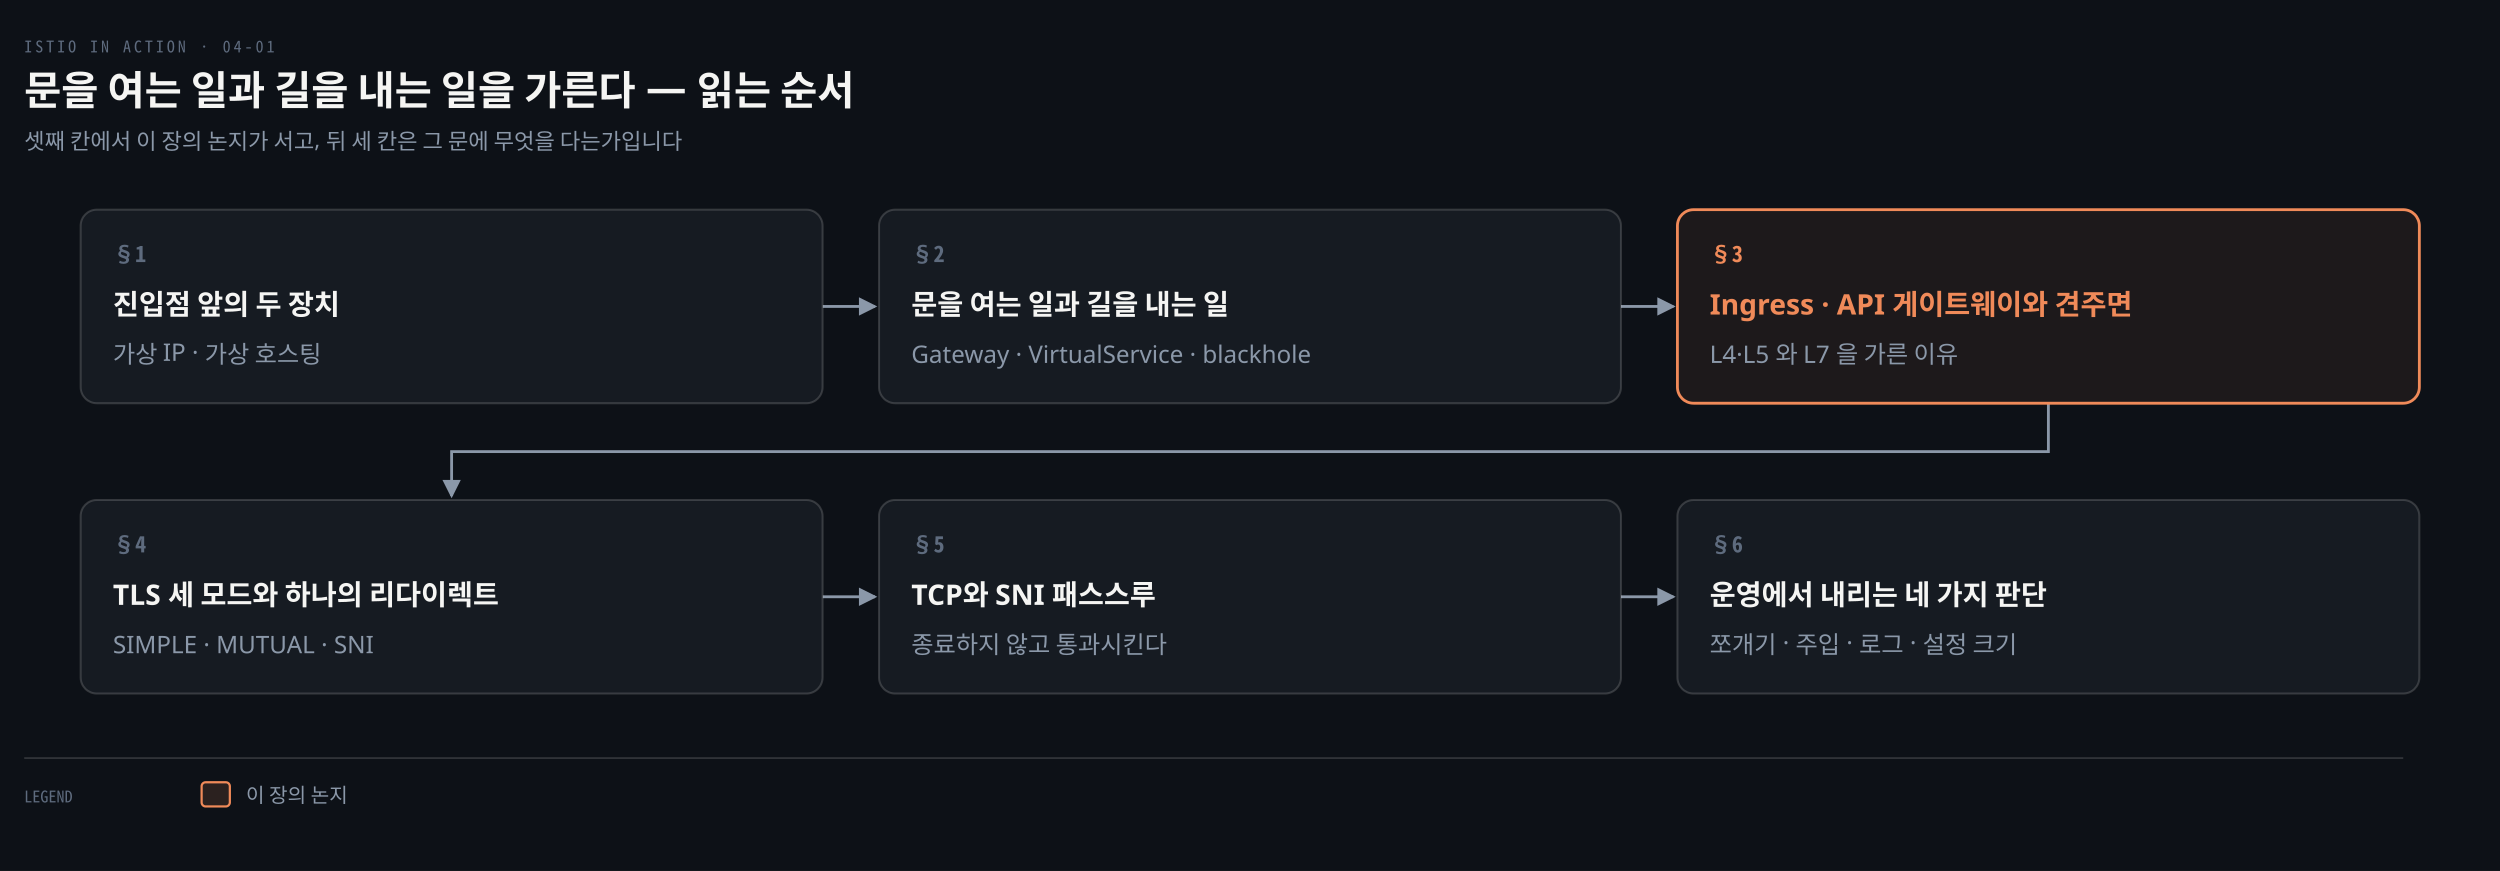
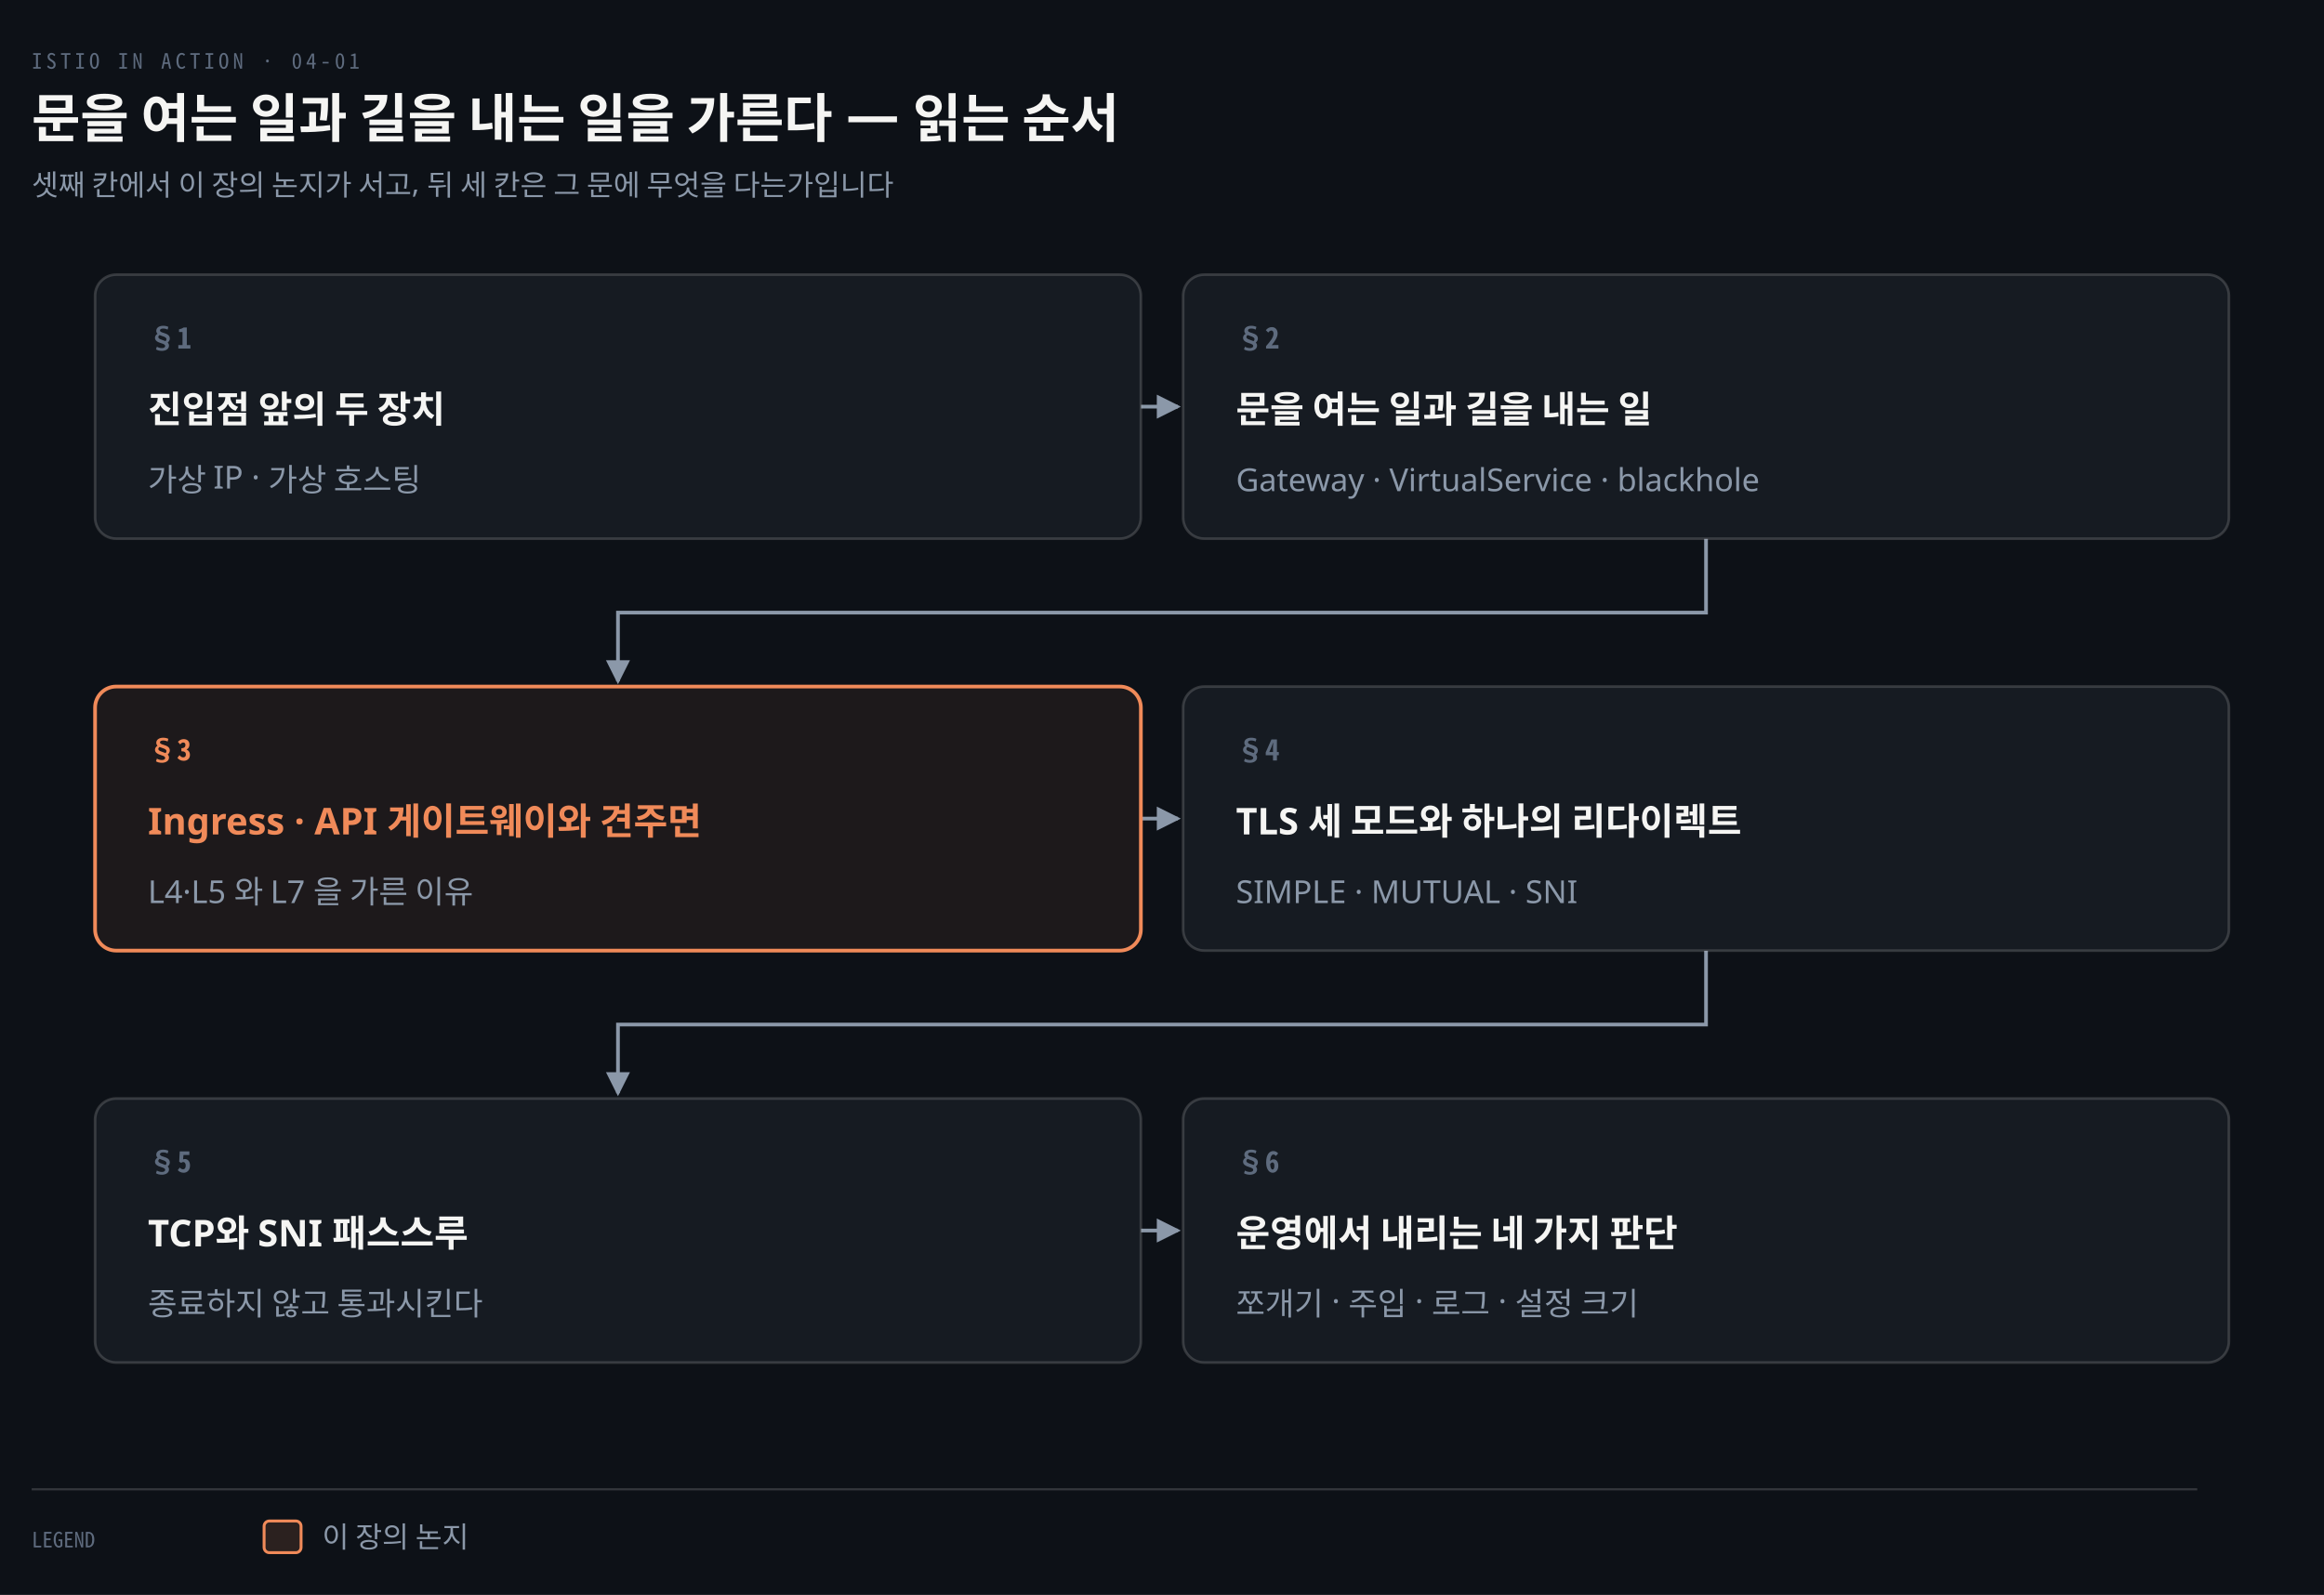
- <svg xmlns="http://www.w3.org/2000/svg" viewBox="0 0 1240 432" width="100%" role="img" aria-labelledby="dt dd">
+ <svg xmlns="http://www.w3.org/2000/svg" viewBox="0 0 880 604" width="100%" role="img" aria-labelledby="dt dd">
  <defs>
    <marker id="ar" viewBox="0 0 8 8" refX="7" refY="4" markerWidth="6.5" markerHeight="6.5" orient="auto">
      <path d="M0 0 L8 4 L0 8 z" fill="#8B98A9" />
    </marker>
    <marker id="ok" viewBox="0 0 8 8" refX="7" refY="4" markerWidth="6.5" markerHeight="6.5" orient="auto">
      <path d="M0 0 L8 4 L0 8 z" fill="#3FB98C" />
    </marker>
    <marker id="warn" viewBox="0 0 8 8" refX="7" refY="4" markerWidth="6.5" markerHeight="6.5" orient="auto">
      <path d="M0 0 L8 4 L0 8 z" fill="#E3B341" />
    </marker>
    <marker id="bad" viewBox="0 0 8 8" refX="7" refY="4" markerWidth="6.5" markerHeight="6.5" orient="auto">
      <path d="M0 0 L8 4 L0 8 z" fill="#F0616D" />
    </marker>
    <marker id="info" viewBox="0 0 8 8" refX="7" refY="4" markerWidth="6.5" markerHeight="6.5" orient="auto">
      <path d="M0 0 L8 4 L0 8 z" fill="#6A95D8" />
    </marker>
    <marker id="acc" viewBox="0 0 8 8" refX="7" refY="4" markerWidth="6.5" markerHeight="6.5" orient="auto">
      <path d="M0 0 L8 4 L0 8 z" fill="#F08A59" />
    </marker>
    <marker id="soft" viewBox="0 0 8 8" refX="7" refY="4" markerWidth="6.5" markerHeight="6.5" orient="auto">
      <path d="M0 0 L8 4 L0 8 z" fill="#5E6B7E" />
    </marker>
  </defs>
-   <rect width="1240" height="432" fill="#0D1117" />
+   <rect width="880" height="604" fill="#0D1117" />
  <text x="12" y="26" font-family="'Geist Mono','Noto Sans Mono CJK KR',monospace" font-size="8" letter-spacing="0.18em" fill="#5E6B7E">ISTIO IN ACTION · 04-01</text>
  <text x="12" y="52" font-family="'Geist','Apple SD Gothic Neo','Noto Sans KR','Malgun Gothic',sans-serif" font-size="20" font-weight="600" fill="#F5F5F3">문을 여는 일과 길을 내는 일을 가른다 — 읽는 순서</text>
  <text x="12" y="74" font-family="'Geist','Apple SD Gothic Neo','Noto Sans KR','Malgun Gothic',sans-serif" font-size="11" fill="#8B98A9">셋째 칸에서 이 장의 논지가 서고, 뒤 세 칸은 그 문에 무엇을 다는가입니다</text>
-   <path d="M 408 152.0 L 434 152.0" fill="none" stroke="#8B98A9" stroke-width="1.4" marker-end="url(#ar)" />
-   <path d="M 804 152.0 L 830 152.0" fill="none" stroke="#8B98A9" stroke-width="1.4" marker-end="url(#ar)" />
-   <path d="M 1016.0 200 V 224 H 224.0 V 246" fill="none" stroke="#8B98A9" stroke-width="1.4" marker-end="url(#ar)" />
-   <path d="M 408 296.0 L 434 296.0" fill="none" stroke="#8B98A9" stroke-width="1.4" marker-end="url(#ar)" />
-   <path d="M 804 296.0 L 830 296.0" fill="none" stroke="#8B98A9" stroke-width="1.4" marker-end="url(#ar)" />
-   <rect x="40" y="104" width="368" height="96" rx="8" fill="#161B22" stroke="rgba(191,192,192,0.22)" stroke-width="1.0" />
-   <text x="56" y="130" text-anchor="start" font-family="'Geist Mono','Noto Sans Mono CJK KR',monospace" font-size="11" font-weight="600" fill="#5E6B7E">§1</text>
-   <text x="56" y="156" text-anchor="start" font-family="'Geist','Apple SD Gothic Neo','Noto Sans KR','Malgun Gothic',sans-serif" font-size="14" font-weight="600" fill="#F5F5F3">진입점 앞의 두 장치</text>
-   <text x="56" y="180" text-anchor="start" font-family="'Geist','Apple SD Gothic Neo','Noto Sans KR','Malgun Gothic',sans-serif" font-size="12" font-weight="400" fill="#8B98A9">가상 IP · 가상 호스팅</text>
-   <rect x="436" y="104" width="368" height="96" rx="8" fill="#161B22" stroke="rgba(191,192,192,0.22)" stroke-width="1.0" />
-   <text x="452" y="130" text-anchor="start" font-family="'Geist Mono','Noto Sans Mono CJK KR',monospace" font-size="11" font-weight="600" fill="#5E6B7E">§2</text>
-   <text x="452" y="156" text-anchor="start" font-family="'Geist','Apple SD Gothic Neo','Noto Sans KR','Malgun Gothic',sans-serif" font-size="14" font-weight="600" fill="#F5F5F3">문을 여는 일과 길을 내는 일</text>
-   <text x="452" y="180" text-anchor="start" font-family="'Geist','Apple SD Gothic Neo','Noto Sans KR','Malgun Gothic',sans-serif" font-size="12" font-weight="400" fill="#8B98A9">Gateway · VirtualService · blackhole</text>
-   <rect x="832" y="104" width="368" height="96" rx="8" fill="#F08A5912" stroke="#F08A59" stroke-width="1.4" />
-   <text x="848" y="130" text-anchor="start" font-family="'Geist Mono','Noto Sans Mono CJK KR',monospace" font-size="11" font-weight="600" fill="#F08A59">§3</text>
-   <text x="848" y="156" text-anchor="start" font-family="'Geist','Apple SD Gothic Neo','Noto Sans KR','Malgun Gothic',sans-serif" font-size="14" font-weight="600" fill="#F08A59">Ingress · API 게이트웨이와 견주면</text>
-   <text x="848" y="180" text-anchor="start" font-family="'Geist','Apple SD Gothic Neo','Noto Sans KR','Malgun Gothic',sans-serif" font-size="12" font-weight="400" fill="#8B98A9">L4·L5 와 L7 을 가른 이유</text>
-   <rect x="40" y="248" width="368" height="96" rx="8" fill="#161B22" stroke="rgba(191,192,192,0.22)" stroke-width="1.0" />
-   <text x="56" y="274" text-anchor="start" font-family="'Geist Mono','Noto Sans Mono CJK KR',monospace" font-size="11" font-weight="600" fill="#5E6B7E">§4</text>
-   <text x="56" y="300" text-anchor="start" font-family="'Geist','Apple SD Gothic Neo','Noto Sans KR','Malgun Gothic',sans-serif" font-size="14" font-weight="600" fill="#F5F5F3">TLS 세 모드와 하나의 리다이렉트</text>
-   <text x="56" y="324" text-anchor="start" font-family="'Geist','Apple SD Gothic Neo','Noto Sans KR','Malgun Gothic',sans-serif" font-size="12" font-weight="400" fill="#8B98A9">SIMPLE · MUTUAL · SNI</text>
-   <rect x="436" y="248" width="368" height="96" rx="8" fill="#161B22" stroke="rgba(191,192,192,0.22)" stroke-width="1.0" />
-   <text x="452" y="274" text-anchor="start" font-family="'Geist Mono','Noto Sans Mono CJK KR',monospace" font-size="11" font-weight="600" fill="#5E6B7E">§5</text>
-   <text x="452" y="300" text-anchor="start" font-family="'Geist','Apple SD Gothic Neo','Noto Sans KR','Malgun Gothic',sans-serif" font-size="14" font-weight="600" fill="#F5F5F3">TCP와 SNI 패스스루</text>
-   <text x="452" y="324" text-anchor="start" font-family="'Geist','Apple SD Gothic Neo','Noto Sans KR','Malgun Gothic',sans-serif" font-size="12" font-weight="400" fill="#8B98A9">종료하지 않고 통과시킨다</text>
-   <rect x="832" y="248" width="368" height="96" rx="8" fill="#161B22" stroke="rgba(191,192,192,0.22)" stroke-width="1.0" />
-   <text x="848" y="274" text-anchor="start" font-family="'Geist Mono','Noto Sans Mono CJK KR',monospace" font-size="11" font-weight="600" fill="#5E6B7E">§6</text>
-   <text x="848" y="300" text-anchor="start" font-family="'Geist','Apple SD Gothic Neo','Noto Sans KR','Malgun Gothic',sans-serif" font-size="14" font-weight="600" fill="#F5F5F3">운영에서 내리는 네 가지 판단</text>
-   <text x="848" y="324" text-anchor="start" font-family="'Geist','Apple SD Gothic Neo','Noto Sans KR','Malgun Gothic',sans-serif" font-size="12" font-weight="400" fill="#8B98A9">쪼개기 · 주입 · 로그 · 설정 크기</text>
-   <line x1="12" y1="376" x2="1192" y2="376" stroke="rgba(191,192,192,0.22)" stroke-width="0.8" />
-   <text x="12" y="398" text-anchor="start" font-family="'Geist Mono','Noto Sans Mono CJK KR',monospace" font-size="8" font-weight="400" fill="#5E6B7E">LEGEND</text>
-   <rect x="100" y="388" width="14" height="12" rx="2" fill="#F08A5922" stroke="#F08A59" stroke-width="1.1" />
-   <text x="122" y="398" text-anchor="start" font-family="'Geist','Apple SD Gothic Neo','Noto Sans KR','Malgun Gothic',sans-serif" font-size="10" font-weight="400" fill="#8B98A9">이 장의 논지</text>
+   <path d="M 432 154.0 L 446 154.0" fill="none" stroke="#8B98A9" stroke-width="1.4" marker-end="url(#ar)" />
+   <path d="M 646.0 204 L 646.0 232.0 L 234.0 232.0 L 234.0 258" fill="none" stroke="#8B98A9" stroke-width="1.4" marker-end="url(#ar)" />
+   <path d="M 432 310.0 L 446 310.0" fill="none" stroke="#8B98A9" stroke-width="1.4" marker-end="url(#ar)" />
+   <path d="M 646.0 360 L 646.0 388.0 L 234.0 388.0 L 234.0 414" fill="none" stroke="#8B98A9" stroke-width="1.4" marker-end="url(#ar)" />
+   <path d="M 432 466.0 L 446 466.0" fill="none" stroke="#8B98A9" stroke-width="1.4" marker-end="url(#ar)" />
+   <rect x="36" y="104" width="396" height="100" rx="8" fill="#161B22" stroke="rgba(191,192,192,0.22)" stroke-width="1.0" />
+   <text x="56" y="132" text-anchor="start" font-family="'Geist Mono','Noto Sans Mono CJK KR',monospace" font-size="11" font-weight="600" fill="#5E6B7E">§1</text>
+   <text x="56" y="160" text-anchor="start" font-family="'Geist','Apple SD Gothic Neo','Noto Sans KR','Malgun Gothic',sans-serif" font-size="14" font-weight="600" fill="#F5F5F3">진입점 앞의 두 장치</text>
+   <text x="56" y="186" text-anchor="start" font-family="'Geist','Apple SD Gothic Neo','Noto Sans KR','Malgun Gothic',sans-serif" font-size="12" font-weight="400" fill="#8B98A9">가상 IP · 가상 호스팅</text>
+   <rect x="448" y="104" width="396" height="100" rx="8" fill="#161B22" stroke="rgba(191,192,192,0.22)" stroke-width="1.0" />
+   <text x="468" y="132" text-anchor="start" font-family="'Geist Mono','Noto Sans Mono CJK KR',monospace" font-size="11" font-weight="600" fill="#5E6B7E">§2</text>
+   <text x="468" y="160" text-anchor="start" font-family="'Geist','Apple SD Gothic Neo','Noto Sans KR','Malgun Gothic',sans-serif" font-size="14" font-weight="600" fill="#F5F5F3">문을 여는 일과 길을 내는 일</text>
+   <text x="468" y="186" text-anchor="start" font-family="'Geist','Apple SD Gothic Neo','Noto Sans KR','Malgun Gothic',sans-serif" font-size="12" font-weight="400" fill="#8B98A9">Gateway · VirtualService · blackhole</text>
+   <rect x="36" y="260" width="396" height="100" rx="8" fill="#F08A5912" stroke="#F08A59" stroke-width="1.4" />
+   <text x="56" y="288" text-anchor="start" font-family="'Geist Mono','Noto Sans Mono CJK KR',monospace" font-size="11" font-weight="600" fill="#F08A59">§3</text>
+   <text x="56" y="316" text-anchor="start" font-family="'Geist','Apple SD Gothic Neo','Noto Sans KR','Malgun Gothic',sans-serif" font-size="14" font-weight="600" fill="#F08A59">Ingress · API 게이트웨이와 견주면</text>
+   <text x="56" y="342" text-anchor="start" font-family="'Geist','Apple SD Gothic Neo','Noto Sans KR','Malgun Gothic',sans-serif" font-size="12" font-weight="400" fill="#8B98A9">L4·L5 와 L7 을 가른 이유</text>
+   <rect x="448" y="260" width="396" height="100" rx="8" fill="#161B22" stroke="rgba(191,192,192,0.22)" stroke-width="1.0" />
+   <text x="468" y="288" text-anchor="start" font-family="'Geist Mono','Noto Sans Mono CJK KR',monospace" font-size="11" font-weight="600" fill="#5E6B7E">§4</text>
+   <text x="468" y="316" text-anchor="start" font-family="'Geist','Apple SD Gothic Neo','Noto Sans KR','Malgun Gothic',sans-serif" font-size="14" font-weight="600" fill="#F5F5F3">TLS 세 모드와 하나의 리다이렉트</text>
+   <text x="468" y="342" text-anchor="start" font-family="'Geist','Apple SD Gothic Neo','Noto Sans KR','Malgun Gothic',sans-serif" font-size="12" font-weight="400" fill="#8B98A9">SIMPLE · MUTUAL · SNI</text>
+   <rect x="36" y="416" width="396" height="100" rx="8" fill="#161B22" stroke="rgba(191,192,192,0.22)" stroke-width="1.0" />
+   <text x="56" y="444" text-anchor="start" font-family="'Geist Mono','Noto Sans Mono CJK KR',monospace" font-size="11" font-weight="600" fill="#5E6B7E">§5</text>
+   <text x="56" y="472" text-anchor="start" font-family="'Geist','Apple SD Gothic Neo','Noto Sans KR','Malgun Gothic',sans-serif" font-size="14" font-weight="600" fill="#F5F5F3">TCP와 SNI 패스스루</text>
+   <text x="56" y="498" text-anchor="start" font-family="'Geist','Apple SD Gothic Neo','Noto Sans KR','Malgun Gothic',sans-serif" font-size="12" font-weight="400" fill="#8B98A9">종료하지 않고 통과시킨다</text>
+   <rect x="448" y="416" width="396" height="100" rx="8" fill="#161B22" stroke="rgba(191,192,192,0.22)" stroke-width="1.0" />
+   <text x="468" y="444" text-anchor="start" font-family="'Geist Mono','Noto Sans Mono CJK KR',monospace" font-size="11" font-weight="600" fill="#5E6B7E">§6</text>
+   <text x="468" y="472" text-anchor="start" font-family="'Geist','Apple SD Gothic Neo','Noto Sans KR','Malgun Gothic',sans-serif" font-size="14" font-weight="600" fill="#F5F5F3">운영에서 내리는 네 가지 판단</text>
+   <text x="468" y="498" text-anchor="start" font-family="'Geist','Apple SD Gothic Neo','Noto Sans KR','Malgun Gothic',sans-serif" font-size="12" font-weight="400" fill="#8B98A9">쪼개기 · 주입 · 로그 · 설정 크기</text>
+   <line x1="12" y1="564" x2="832" y2="564" stroke="rgba(191,192,192,0.22)" stroke-width="0.8" />
+   <text x="12" y="586" text-anchor="start" font-family="'Geist Mono','Noto Sans Mono CJK KR',monospace" font-size="8" font-weight="400" fill="#5E6B7E">LEGEND</text>
+   <rect x="100" y="576" width="14" height="12" rx="2" fill="#F08A5922" stroke="#F08A59" stroke-width="1.1" />
+   <text x="122" y="586" text-anchor="start" font-family="'Geist','Apple SD Gothic Neo','Noto Sans KR','Malgun Gothic',sans-serif" font-size="11" font-weight="400" fill="#8B98A9">이 장의 논지</text>
</svg>
